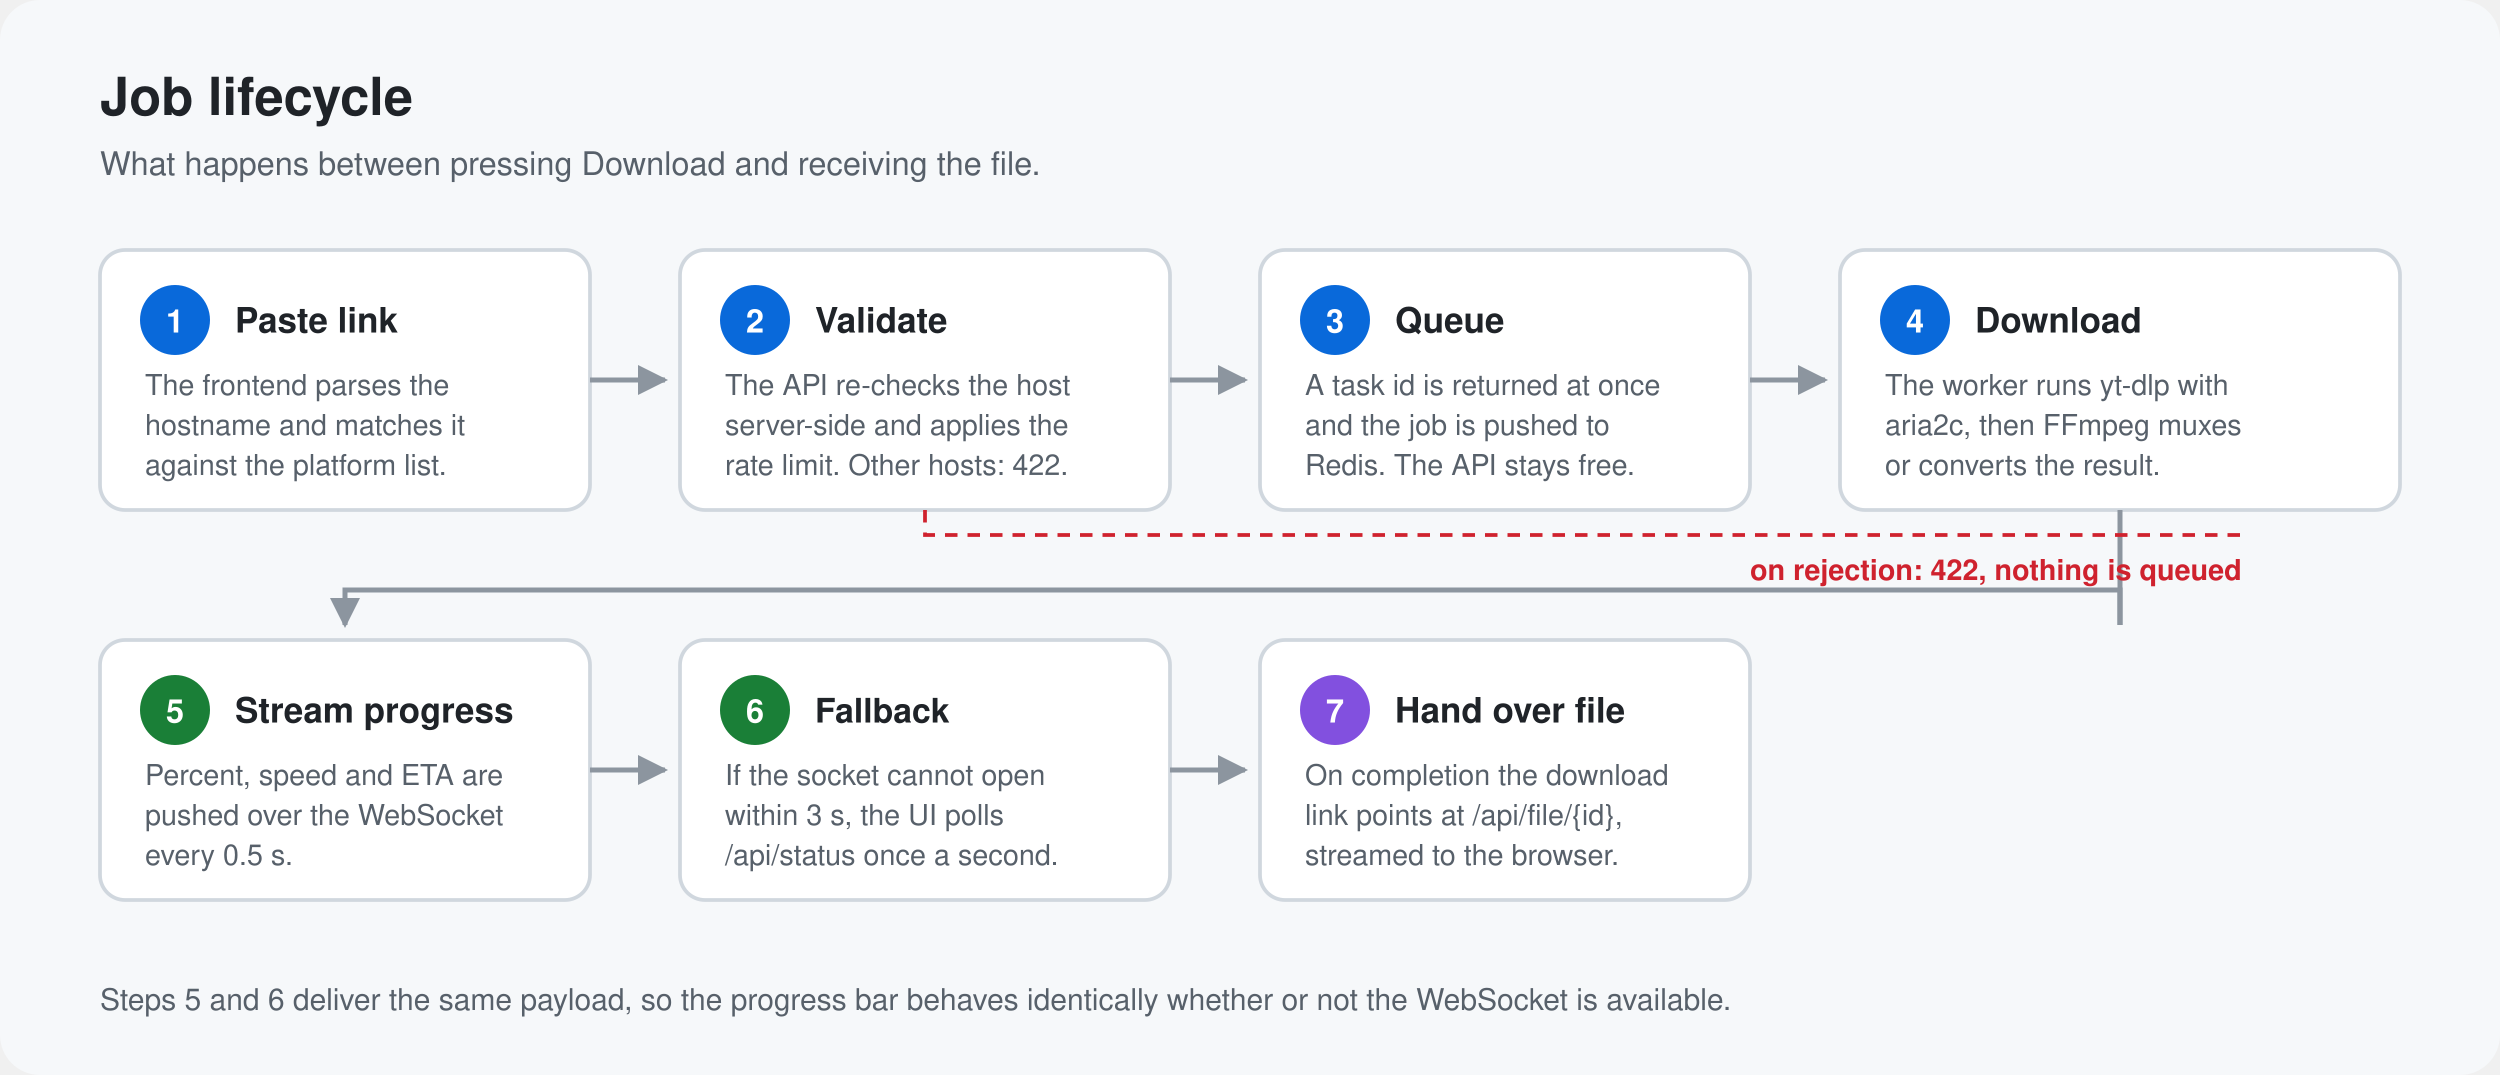
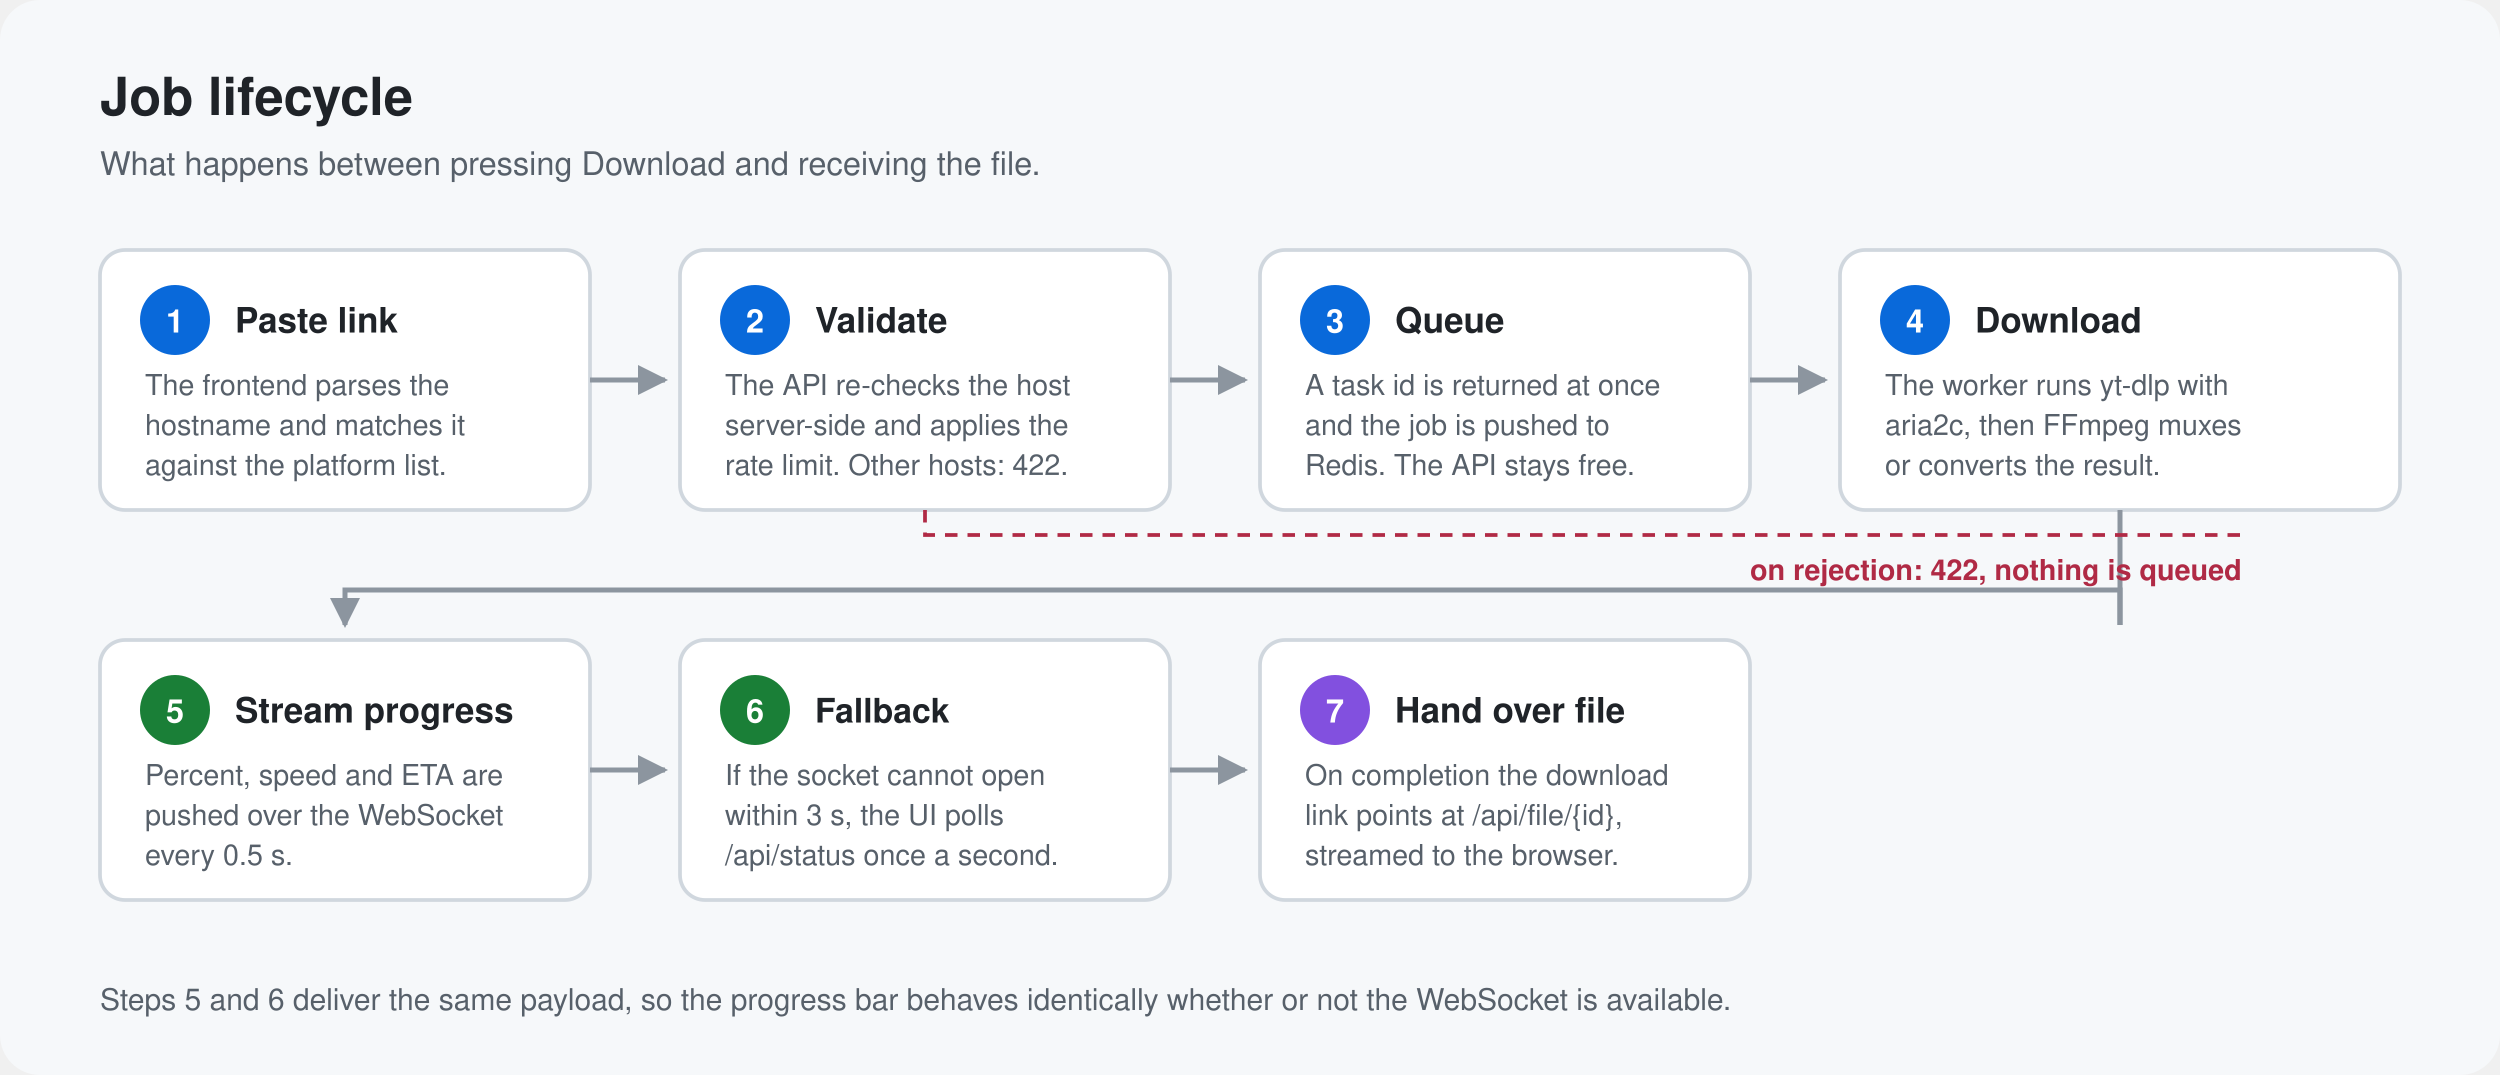
<svg xmlns="http://www.w3.org/2000/svg" viewBox="0 0 1000 430" width="1000" height="430" role="img" aria-labelledby="flowTitle flowDesc" font-family="ui-sans-serif, -apple-system, 'Segoe UI', Helvetica, Arial, sans-serif">
  <defs>
    <marker id="stepArrow" viewBox="0 0 10 10" refX="9" refY="5" markerWidth="6" markerHeight="6" orient="auto-start-reverse">
      <path d="M 0 0 L 10 5 L 0 10 z" fill="#8c959f" />
    </marker>
  </defs>
  <rect width="1000" height="430" rx="16" fill="#f6f8fa" />
  <text x="40" y="46" font-size="21" font-weight="700" fill="#1f2328">Job lifecycle</text>
  <text x="40" y="70" font-size="13" fill="#57606a">What happens between pressing Download and receiving the file.</text>
  <rect x="40" y="100" width="196" height="104" rx="10" fill="#ffffff" stroke="#d0d7de" stroke-width="1.5" />
  <circle cx="70" cy="128" r="14" fill="#0969da" />
  <text x="70" y="133" font-size="13" font-weight="700" fill="#ffffff" text-anchor="middle">1</text>
  <text x="94" y="133" font-size="14" font-weight="600" fill="#1f2328">Paste link</text>
  <text x="58" y="158" font-size="11.5" fill="#57606a">The frontend parses the</text>
  <text x="58" y="174" font-size="11.5" fill="#57606a">hostname and matches it</text>
  <text x="58" y="190" font-size="11.5" fill="#57606a">against the platform list.</text>
  <line x1="236" y1="152" x2="266" y2="152" stroke="#8c959f" stroke-width="2" marker-end="url(#stepArrow)" />
  <rect x="272" y="100" width="196" height="104" rx="10" fill="#ffffff" stroke="#d0d7de" stroke-width="1.5" />
  <circle cx="302" cy="128" r="14" fill="#0969da" />
  <text x="302" y="133" font-size="13" font-weight="700" fill="#ffffff" text-anchor="middle">2</text>
  <text x="326" y="133" font-size="14" font-weight="600" fill="#1f2328">Validate</text>
  <text x="290" y="158" font-size="11.5" fill="#57606a">The API re-checks the host</text>
  <text x="290" y="174" font-size="11.5" fill="#57606a">server-side and applies the</text>
  <text x="290" y="190" font-size="11.5" fill="#57606a">rate limit. Other hosts: 422.</text>
  <line x1="468" y1="152" x2="498" y2="152" stroke="#8c959f" stroke-width="2" marker-end="url(#stepArrow)" />
  <rect x="504" y="100" width="196" height="104" rx="10" fill="#ffffff" stroke="#d0d7de" stroke-width="1.5" />
  <circle cx="534" cy="128" r="14" fill="#0969da" />
  <text x="534" y="133" font-size="13" font-weight="700" fill="#ffffff" text-anchor="middle">3</text>
  <text x="558" y="133" font-size="14" font-weight="600" fill="#1f2328">Queue</text>
  <text x="522" y="158" font-size="11.5" fill="#57606a">A task id is returned at once</text>
  <text x="522" y="174" font-size="11.5" fill="#57606a">and the job is pushed to</text>
  <text x="522" y="190" font-size="11.5" fill="#57606a">Redis. The API stays free.</text>
  <line x1="700" y1="152" x2="730" y2="152" stroke="#8c959f" stroke-width="2" marker-end="url(#stepArrow)" />
  <rect x="736" y="100" width="224" height="104" rx="10" fill="#ffffff" stroke="#d0d7de" stroke-width="1.5" />
  <circle cx="766" cy="128" r="14" fill="#0969da" />
  <text x="766" y="133" font-size="13" font-weight="700" fill="#ffffff" text-anchor="middle">4</text>
  <text x="790" y="133" font-size="14" font-weight="600" fill="#1f2328">Download</text>
  <text x="754" y="158" font-size="11.5" fill="#57606a">The worker runs yt-dlp with</text>
  <text x="754" y="174" font-size="11.5" fill="#57606a">aria2c, then FFmpeg muxes</text>
  <text x="754" y="190" font-size="11.5" fill="#57606a">or converts the result.</text>
  <path d="M 848 204 L 848 236 L 848 250" fill="none" stroke="#8c959f" stroke-width="2" />
  <path d="M 848 250 L 848 236 L 138 236 L 138 250" fill="none" stroke="#8c959f" stroke-width="2" marker-end="url(#stepArrow)" />
  <rect x="40" y="256" width="196" height="104" rx="10" fill="#ffffff" stroke="#d0d7de" stroke-width="1.5" />
  <circle cx="70" cy="284" r="14" fill="#1a7f37" />
  <text x="70" y="289" font-size="13" font-weight="700" fill="#ffffff" text-anchor="middle">5</text>
  <text x="94" y="289" font-size="14" font-weight="600" fill="#1f2328">Stream progress</text>
  <text x="58" y="314" font-size="11.5" fill="#57606a">Percent, speed and ETA are</text>
  <text x="58" y="330" font-size="11.5" fill="#57606a">pushed over the WebSocket</text>
  <text x="58" y="346" font-size="11.5" fill="#57606a">every 0.5 s.</text>
  <line x1="236" y1="308" x2="266" y2="308" stroke="#8c959f" stroke-width="2" marker-end="url(#stepArrow)" />
  <rect x="272" y="256" width="196" height="104" rx="10" fill="#ffffff" stroke="#d0d7de" stroke-width="1.5" />
  <circle cx="302" cy="284" r="14" fill="#1a7f37" />
  <text x="302" y="289" font-size="13" font-weight="700" fill="#ffffff" text-anchor="middle">6</text>
  <text x="326" y="289" font-size="13.5" font-weight="600" fill="#1f2328">Fallback</text>
  <text x="290" y="314" font-size="11.5" fill="#57606a">If the socket cannot open</text>
  <text x="290" y="330" font-size="11.5" fill="#57606a">within 3 s, the UI polls</text>
  <text x="290" y="346" font-size="11.5" fill="#57606a">/api/status once a second.</text>
  <line x1="468" y1="308" x2="498" y2="308" stroke="#8c959f" stroke-width="2" marker-end="url(#stepArrow)" />
  <rect x="504" y="256" width="196" height="104" rx="10" fill="#ffffff" stroke="#d0d7de" stroke-width="1.5" />
  <circle cx="534" cy="284" r="14" fill="#8250df" />
  <text x="534" y="289" font-size="13" font-weight="700" fill="#ffffff" text-anchor="middle">7</text>
  <text x="558" y="289" font-size="14" font-weight="600" fill="#1f2328">Hand over file</text>
  <text x="522" y="314" font-size="11.5" fill="#57606a">On completion the download</text>
  <text x="522" y="330" font-size="11.5" fill="#57606a">link points at /api/file/{id},</text>
  <text x="522" y="346" font-size="11.5" fill="#57606a">streamed to the browser.</text>
-   <path d="M 370 204 L 370 214 L 900 214 L 900 214" fill="none" stroke="#cf222e" stroke-width="1.5" stroke-dasharray="5 4" />
-   <text x="700" y="232" font-size="11.5" font-weight="600" fill="#cf222e">on rejection: 422, nothing is queued</text>
+   <path d="M 370 204 L 370 214 L 900 214 L 900 214" fill="none" stroke="#b02a45" stroke-width="1.5" stroke-dasharray="5 4" />
+   <text x="700" y="232" font-size="11.5" font-weight="600" fill="#b02a45">on rejection: 422, nothing is queued</text>
  <text x="40" y="404" font-size="12" fill="#57606a">Steps 5 and 6 deliver the same payload, so the progress bar behaves identically whether or not the WebSocket is available.</text>
</svg>
